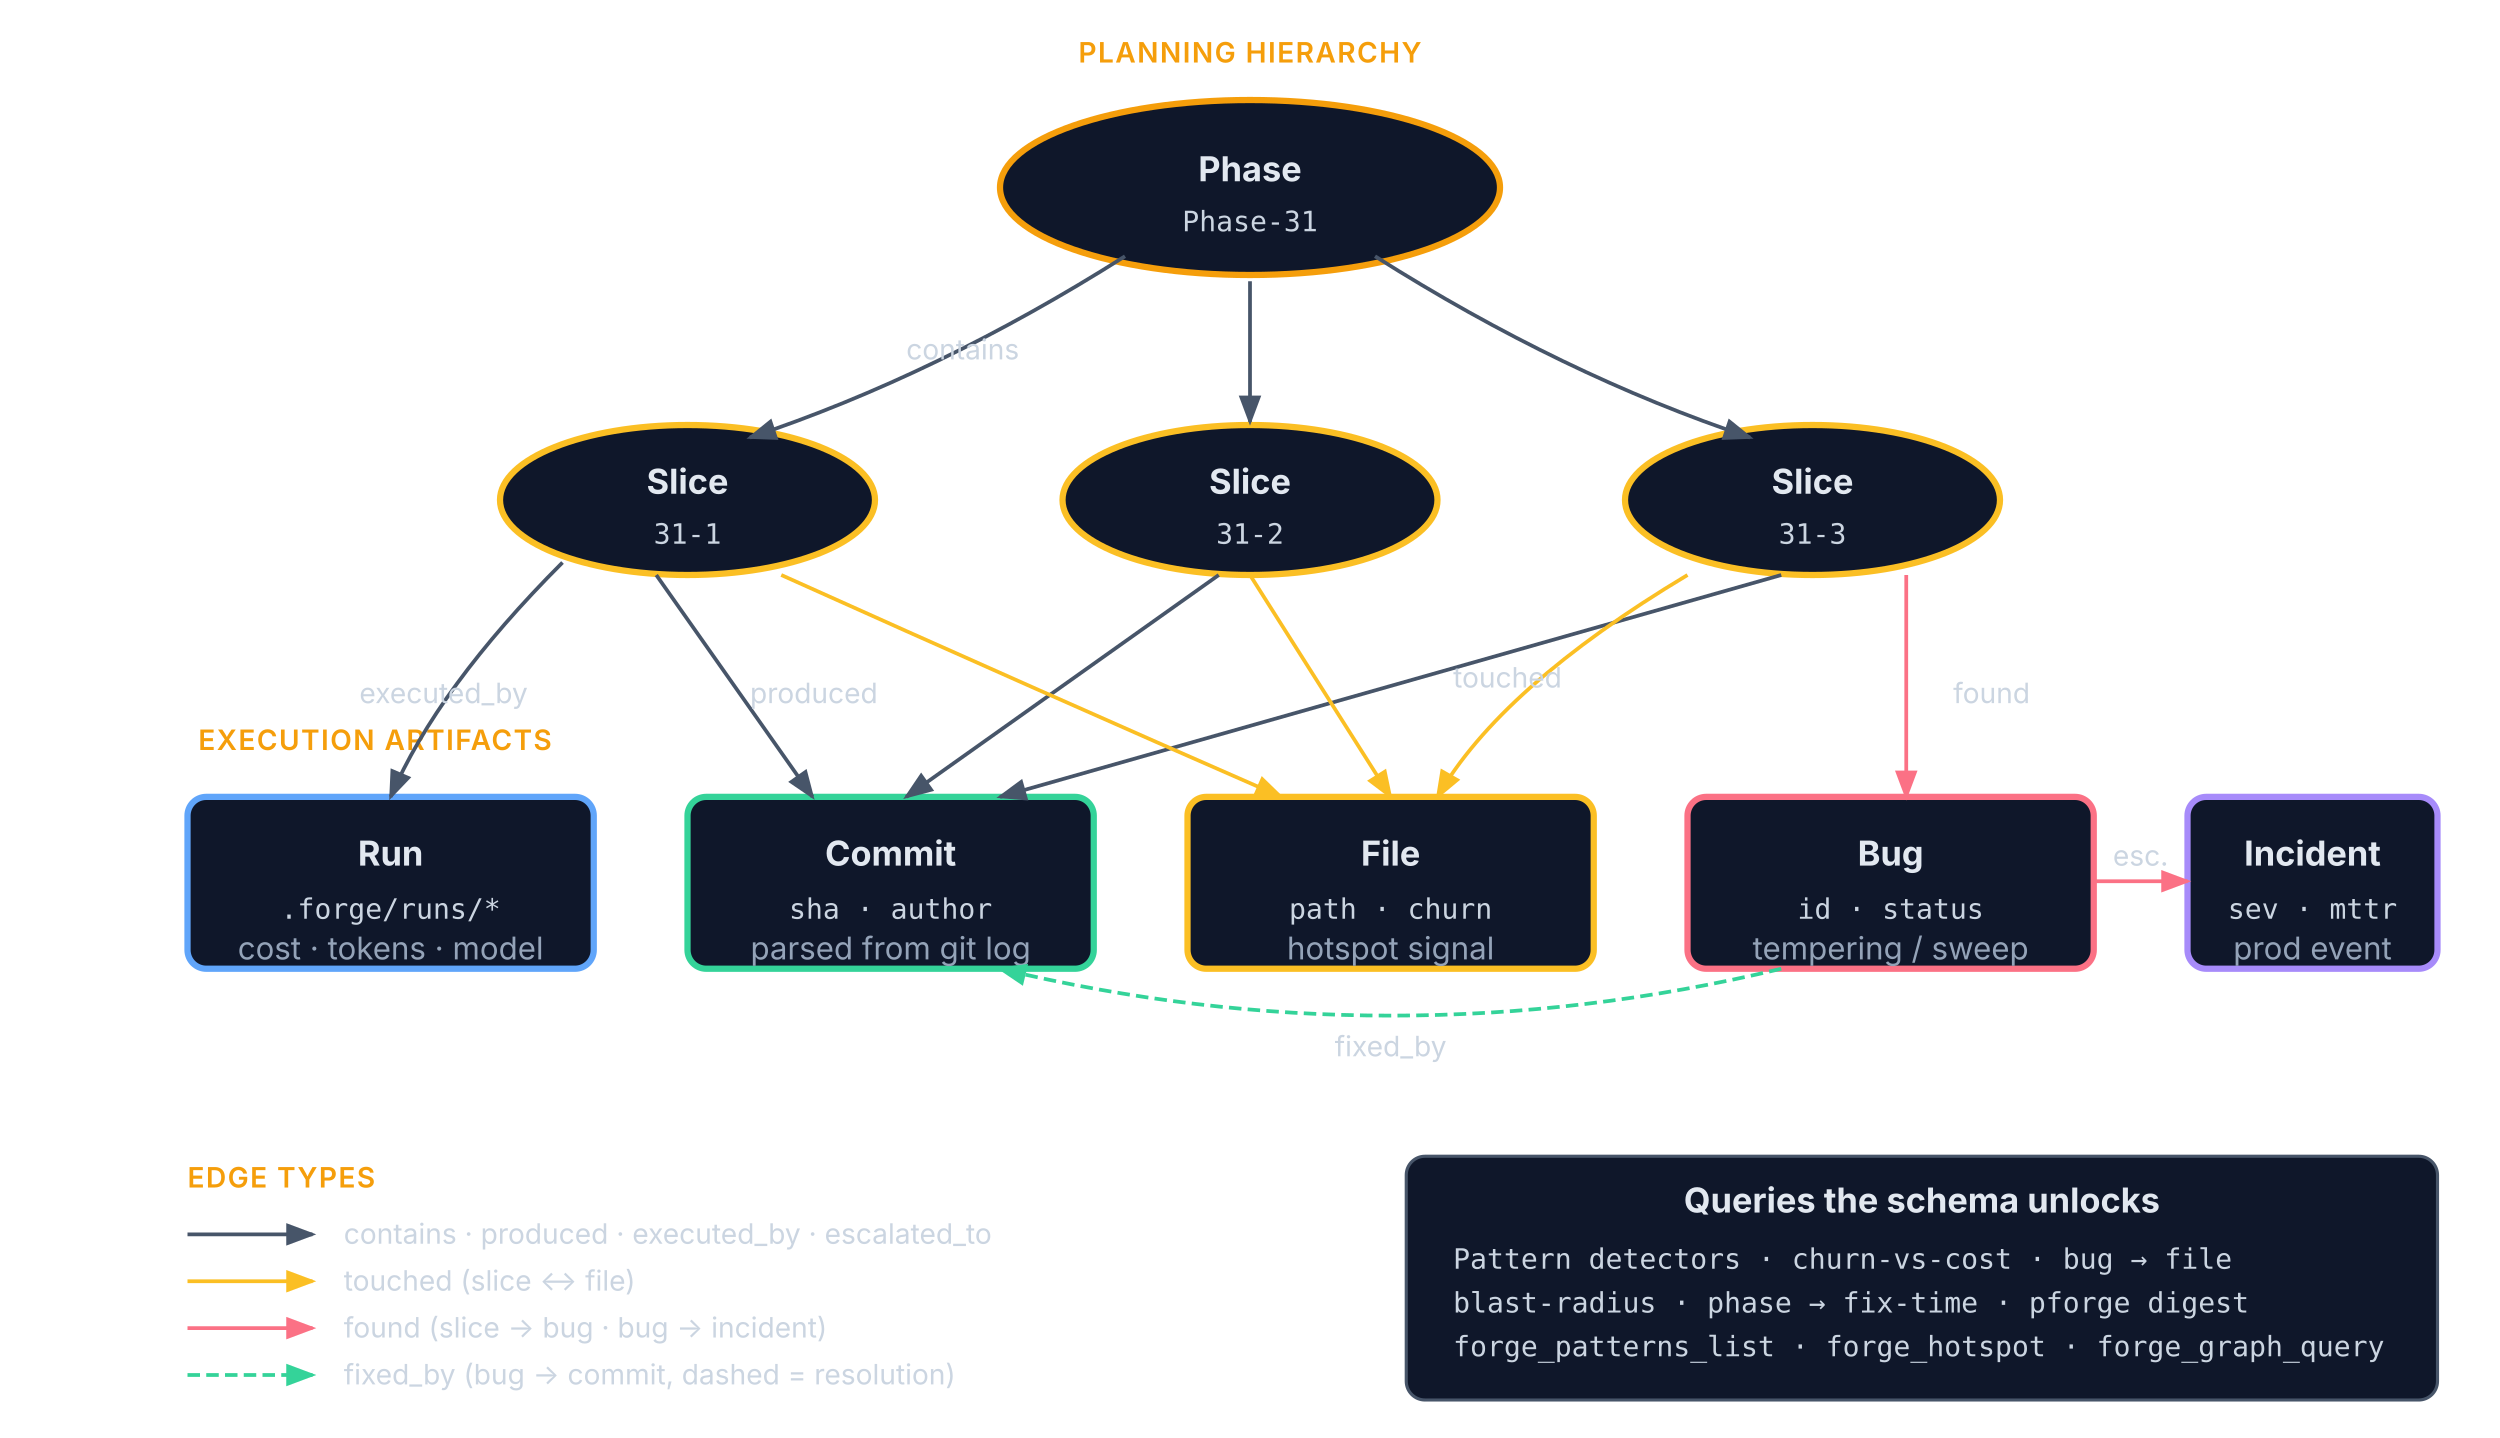
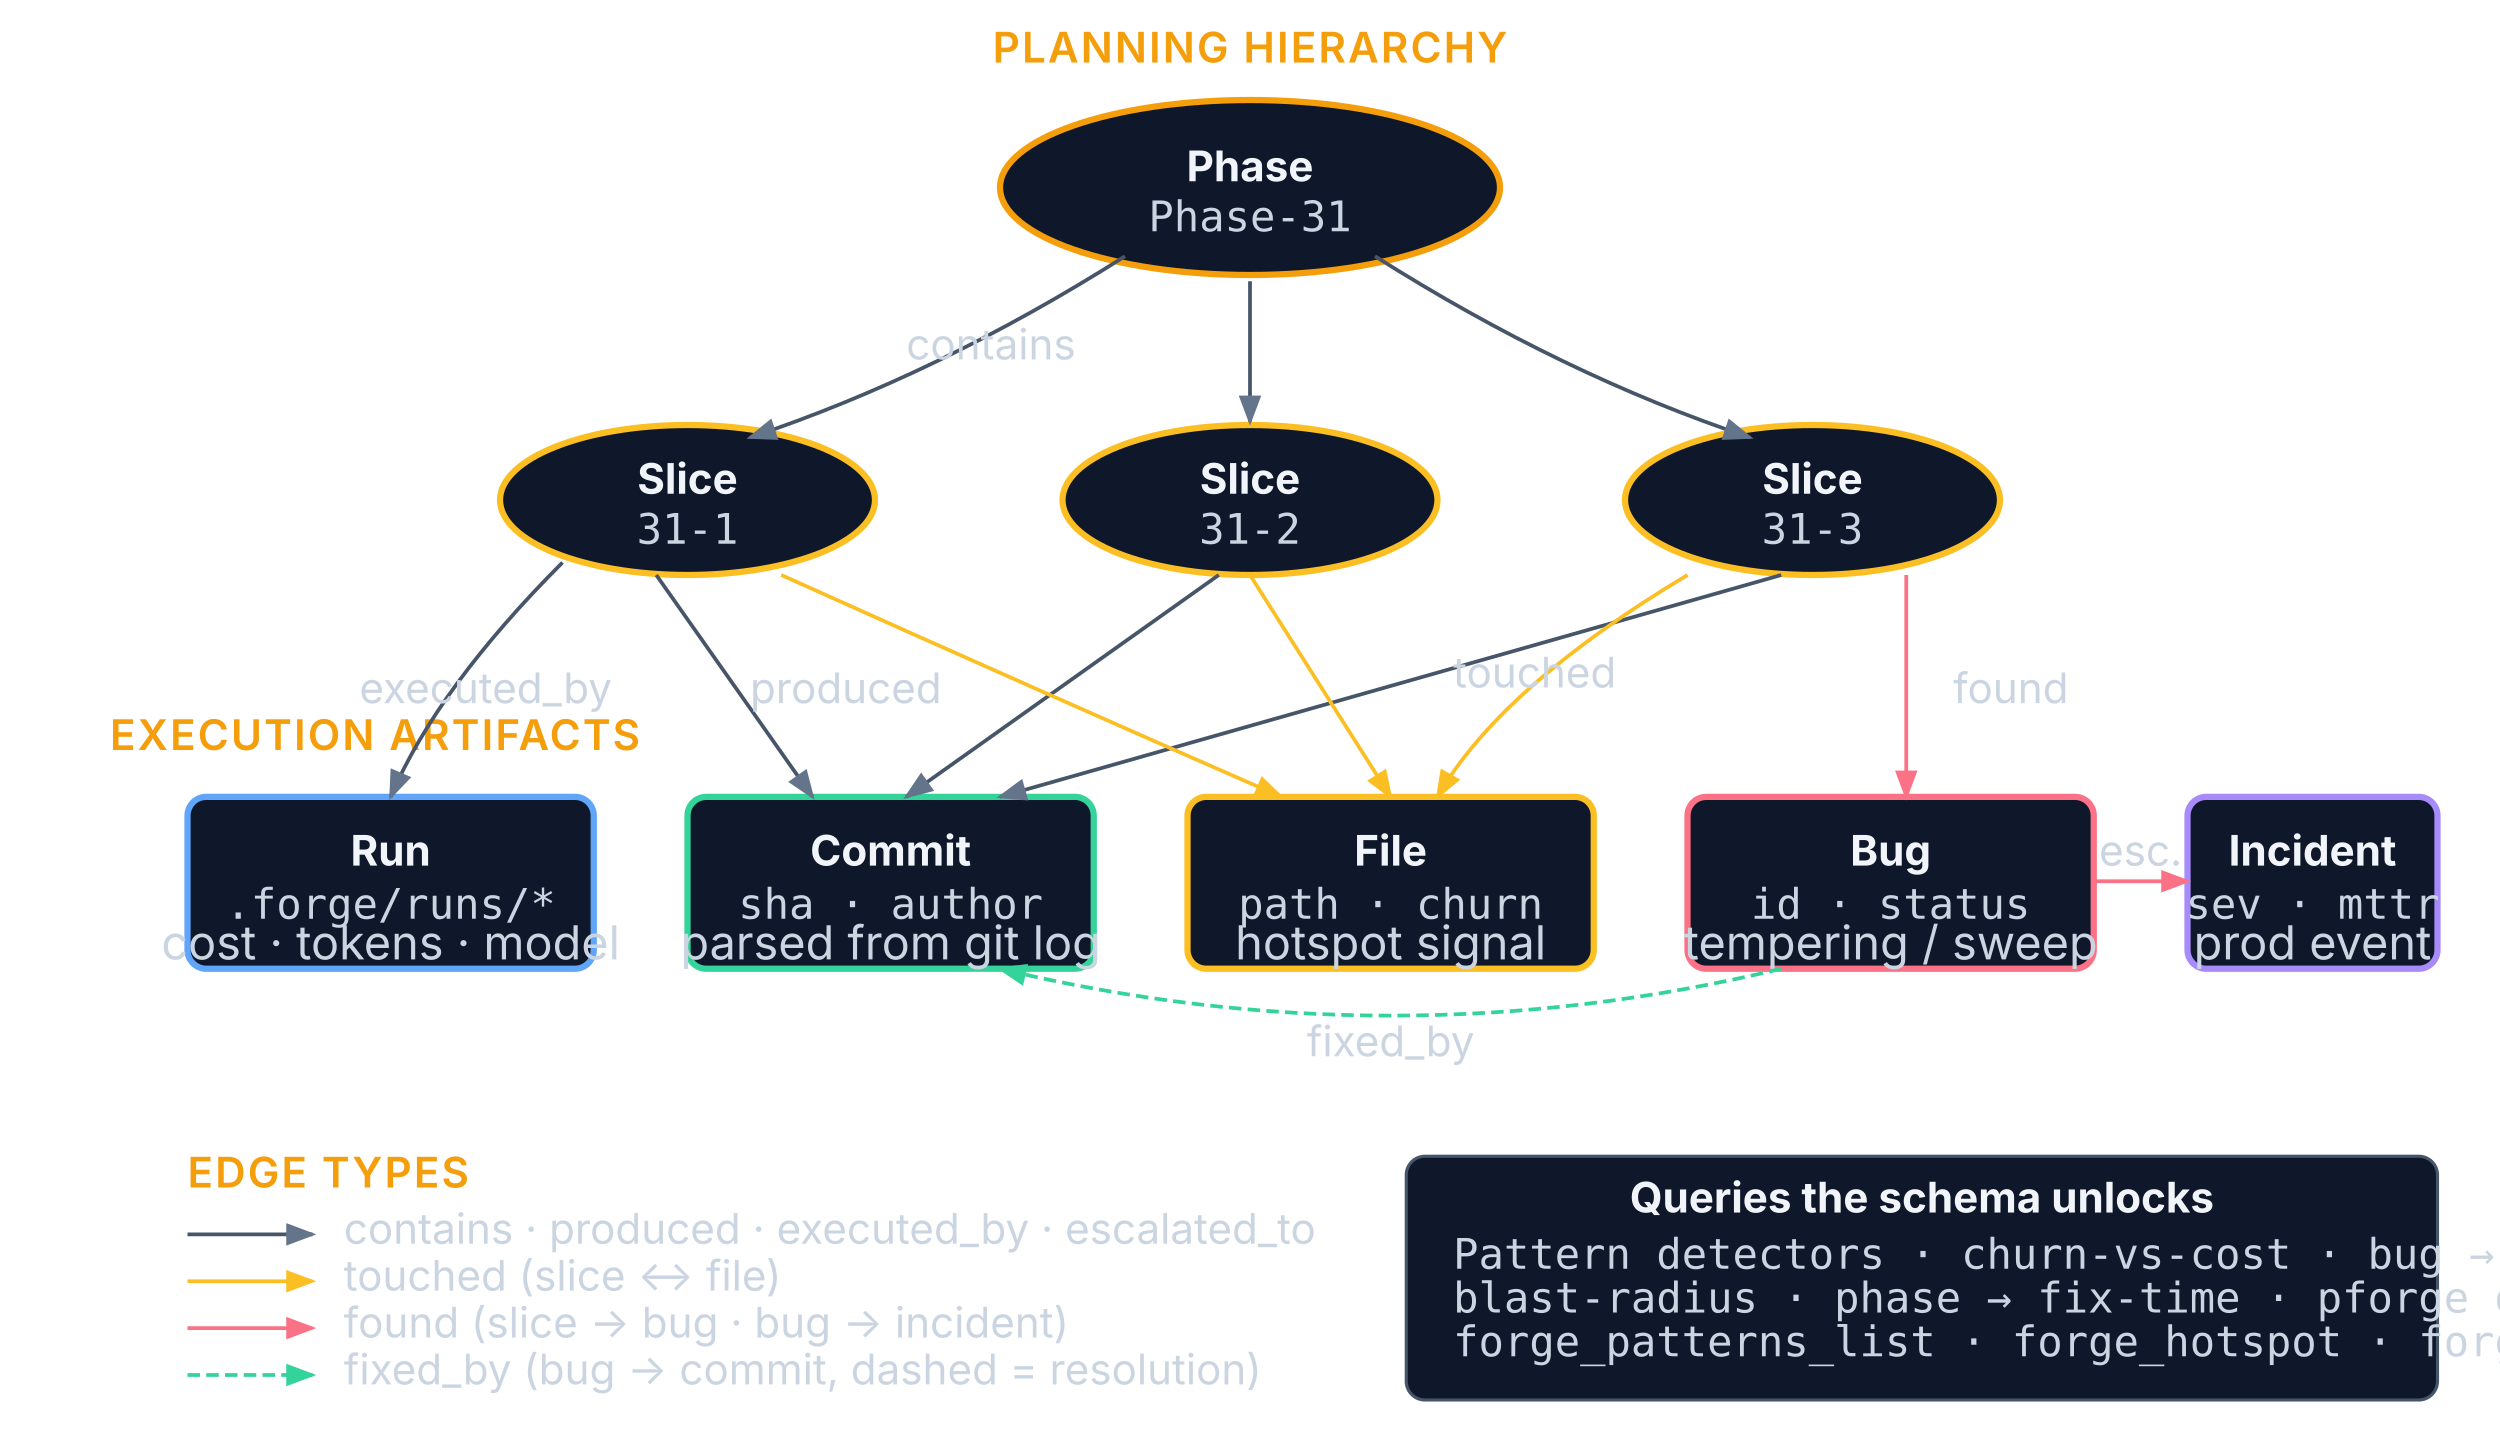
<svg xmlns="http://www.w3.org/2000/svg" width="800" height="460" viewBox="0 0 800 460" fill="none">
  <style>
    text { font-family: 'Inter', sans-serif; }
    .node { stroke-width: 2; }
    .edge { stroke: #475569; stroke-width: 1.2; fill: none; marker-end: url(#kg-ah); }
    .edge-touched { stroke: #fbbf24; stroke-width: 1.2; fill: none; marker-end: url(#kg-aht); }
    .edge-found   { stroke: #fb7185; stroke-width: 1.2; fill: none; marker-end: url(#kg-ahf); }
    .edge-fixed   { stroke: #34d399; stroke-width: 1.2; fill: none; marker-end: url(#kg-ahx); stroke-dasharray: 4 2; }
-     .label  { font-size: 10px; fill: #94a3b8; }
-     .edge-lbl { font-size: 9px; fill: #cbd5e1; }
-     .title  { font-size: 11px; fill: #e2e8f0; font-weight: 700; }
-     .phase  { font-size: 9px;  fill: #f59e0b; font-weight: 600; text-transform: uppercase; letter-spacing: 0.05em; }
-     .mono   { font-family: 'JetBrains Mono', monospace; font-size: 9px; fill: #cbd5e1; }
+     .label  { font-size: 15px; fill: #cbd5e1; }
+     .edge-lbl { font-size: 13.5px; fill: #cbd5e1; }
+     .title  { font-size: 13.5px; fill: #f1f5f9; font-weight: 700; }
+     .phase  { font-size: 13.5px;  fill: #f59e0b; font-weight: 600; text-transform: uppercase; letter-spacing: 0.05em; }
+     .mono   { font-family: 'JetBrains Mono', monospace; font-size: 13.5px; fill: #cbd5e1; }
  </style>
  <defs>
    <marker id="kg-ah" markerWidth="8" markerHeight="6" refX="7" refY="3" orient="auto">
-       <path d="M0,0 L8,3 L0,6" fill="#475569" />
+       <path d="M0,0 L8,3 L0,6" fill="#64748b" />
    </marker>
    <marker id="kg-aht" markerWidth="8" markerHeight="6" refX="7" refY="3" orient="auto">
      <path d="M0,0 L8,3 L0,6" fill="#fbbf24" />
    </marker>
    <marker id="kg-ahf" markerWidth="8" markerHeight="6" refX="7" refY="3" orient="auto">
      <path d="M0,0 L8,3 L0,6" fill="#fb7185" />
    </marker>
    <marker id="kg-ahx" markerWidth="8" markerHeight="6" refX="7" refY="3" orient="auto">
      <path d="M0,0 L8,3 L0,6" fill="#34d399" />
    </marker>
  </defs>
  <text x="400" y="20" class="phase" text-anchor="middle">PLANNING HIERARCHY</text>
  <ellipse cx="400" cy="60" rx="80" ry="28" fill="#0f172a" class="node" stroke="#f59e0b" />
  <text x="400" y="58" class="title" text-anchor="middle">Phase</text>
  <text x="400" y="74" class="mono" text-anchor="middle">Phase-31</text>
  <ellipse cx="220" cy="160" rx="60" ry="24" fill="#0f172a" class="node" stroke="#fbbf24" />
  <text x="220" y="158" class="title" text-anchor="middle">Slice</text>
  <text x="220" y="174" class="mono" text-anchor="middle">31-1</text>
  <ellipse cx="400" cy="160" rx="60" ry="24" fill="#0f172a" class="node" stroke="#fbbf24" />
  <text x="400" y="158" class="title" text-anchor="middle">Slice</text>
  <text x="400" y="174" class="mono" text-anchor="middle">31-2</text>
  <ellipse cx="580" cy="160" rx="60" ry="24" fill="#0f172a" class="node" stroke="#fbbf24" />
  <text x="580" y="158" class="title" text-anchor="middle">Slice</text>
  <text x="580" y="174" class="mono" text-anchor="middle">31-3</text>
  <path d="M360,82 Q300,120 240,140" class="edge" />
  <path d="M400,90 L400,135" class="edge" />
  <path d="M440,82 Q500,120 560,140" class="edge" />
  <text x="290" y="115" class="edge-lbl">contains</text>
  <text x="120" y="240" class="phase" text-anchor="middle">EXECUTION ARTIFACTS</text>
  <rect x="60" y="255" width="130" height="55" rx="6" fill="#0f172a" class="node" stroke="#60a5fa" />
  <text x="125" y="277" class="title" text-anchor="middle">Run</text>
  <text x="125" y="294" class="mono" text-anchor="middle">.forge/runs/*</text>
  <text x="125" y="307" class="label" text-anchor="middle">cost · tokens · model</text>
  <rect x="220" y="255" width="130" height="55" rx="6" fill="#0f172a" class="node" stroke="#34d399" />
  <text x="285" y="277" class="title" text-anchor="middle">Commit</text>
  <text x="285" y="294" class="mono" text-anchor="middle">sha · author</text>
  <text x="285" y="307" class="label" text-anchor="middle">parsed from git log</text>
  <rect x="380" y="255" width="130" height="55" rx="6" fill="#0f172a" class="node" stroke="#fbbf24" />
  <text x="445" y="277" class="title" text-anchor="middle">File</text>
  <text x="445" y="294" class="mono" text-anchor="middle">path · churn</text>
  <text x="445" y="307" class="label" text-anchor="middle">hotspot signal</text>
  <rect x="540" y="255" width="130" height="55" rx="6" fill="#0f172a" class="node" stroke="#fb7185" />
  <text x="605" y="277" class="title" text-anchor="middle">Bug</text>
  <text x="605" y="294" class="mono" text-anchor="middle">id · status</text>
  <text x="605" y="307" class="label" text-anchor="middle">tempering / sweep</text>
  <rect x="700" y="255" width="80" height="55" rx="6" fill="#0f172a" class="node" stroke="#a78bfa" />
  <text x="740" y="277" class="title" text-anchor="middle">Incident</text>
  <text x="740" y="294" class="mono" text-anchor="middle">sev · mttr</text>
  <text x="740" y="307" class="label" text-anchor="middle">prod event</text>
  <path d="M180,180 Q140,220 125,255" class="edge" />
  <text x="115" y="225" class="edge-lbl">executed_by</text>
  <path d="M210,184 L260,255" class="edge" />
  <path d="M390,184 L290,255" class="edge" />
  <path d="M570,184 L320,255" class="edge" />
  <text x="240" y="225" class="edge-lbl">produced</text>
  <path d="M250,184 Q330,220 410,255" class="edge-touched" />
  <path d="M400,184 L445,255" class="edge-touched" />
  <path d="M540,184 Q480,220 460,255" class="edge-touched" />
  <text x="465" y="220" class="edge-lbl" fill="#fbbf24">touched</text>
  <path d="M610,184 L610,255" class="edge-found" />
  <text x="625" y="225" class="edge-lbl" fill="#fb7185">found</text>
  <path d="M570,310 Q445,340 320,310" class="edge-fixed" />
  <text x="445" y="338" class="edge-lbl" fill="#34d399" text-anchor="middle">fixed_by</text>
  <path d="M670,282 L700,282" class="edge-found" />
  <text x="685" y="277" class="edge-lbl" fill="#fb7185" text-anchor="middle">esc.</text>
  <text x="60" y="380" class="phase">EDGE TYPES</text>
  <line x1="60" y1="395" x2="100" y2="395" class="edge" />
  <text x="110" y="398" class="edge-lbl">contains · produced · executed_by · escalated_to</text>
  <line x1="60" y1="410" x2="100" y2="410" class="edge-touched" />
  <text x="110" y="413" class="edge-lbl">touched (slice ↔ file)</text>
  <line x1="60" y1="425" x2="100" y2="425" class="edge-found" />
  <text x="110" y="428" class="edge-lbl">found (slice → bug · bug → incident)</text>
  <line x1="60" y1="440" x2="100" y2="440" class="edge-fixed" />
  <text x="110" y="443" class="edge-lbl">fixed_by (bug → commit, dashed = resolution)</text>
  <rect x="450" y="370" width="330" height="78" rx="6" fill="#0f172a" stroke="#475569" />
  <text x="615" y="388" class="title" text-anchor="middle">Queries the schema unlocks</text>
  <text x="465" y="406" class="mono">Pattern detectors · churn-vs-cost · bug → file</text>
  <text x="465" y="420" class="mono">blast-radius · phase → fix-time · pforge digest</text>
  <text x="465" y="434" class="mono">forge_patterns_list · forge_hotspot · forge_graph_query</text>
</svg>
